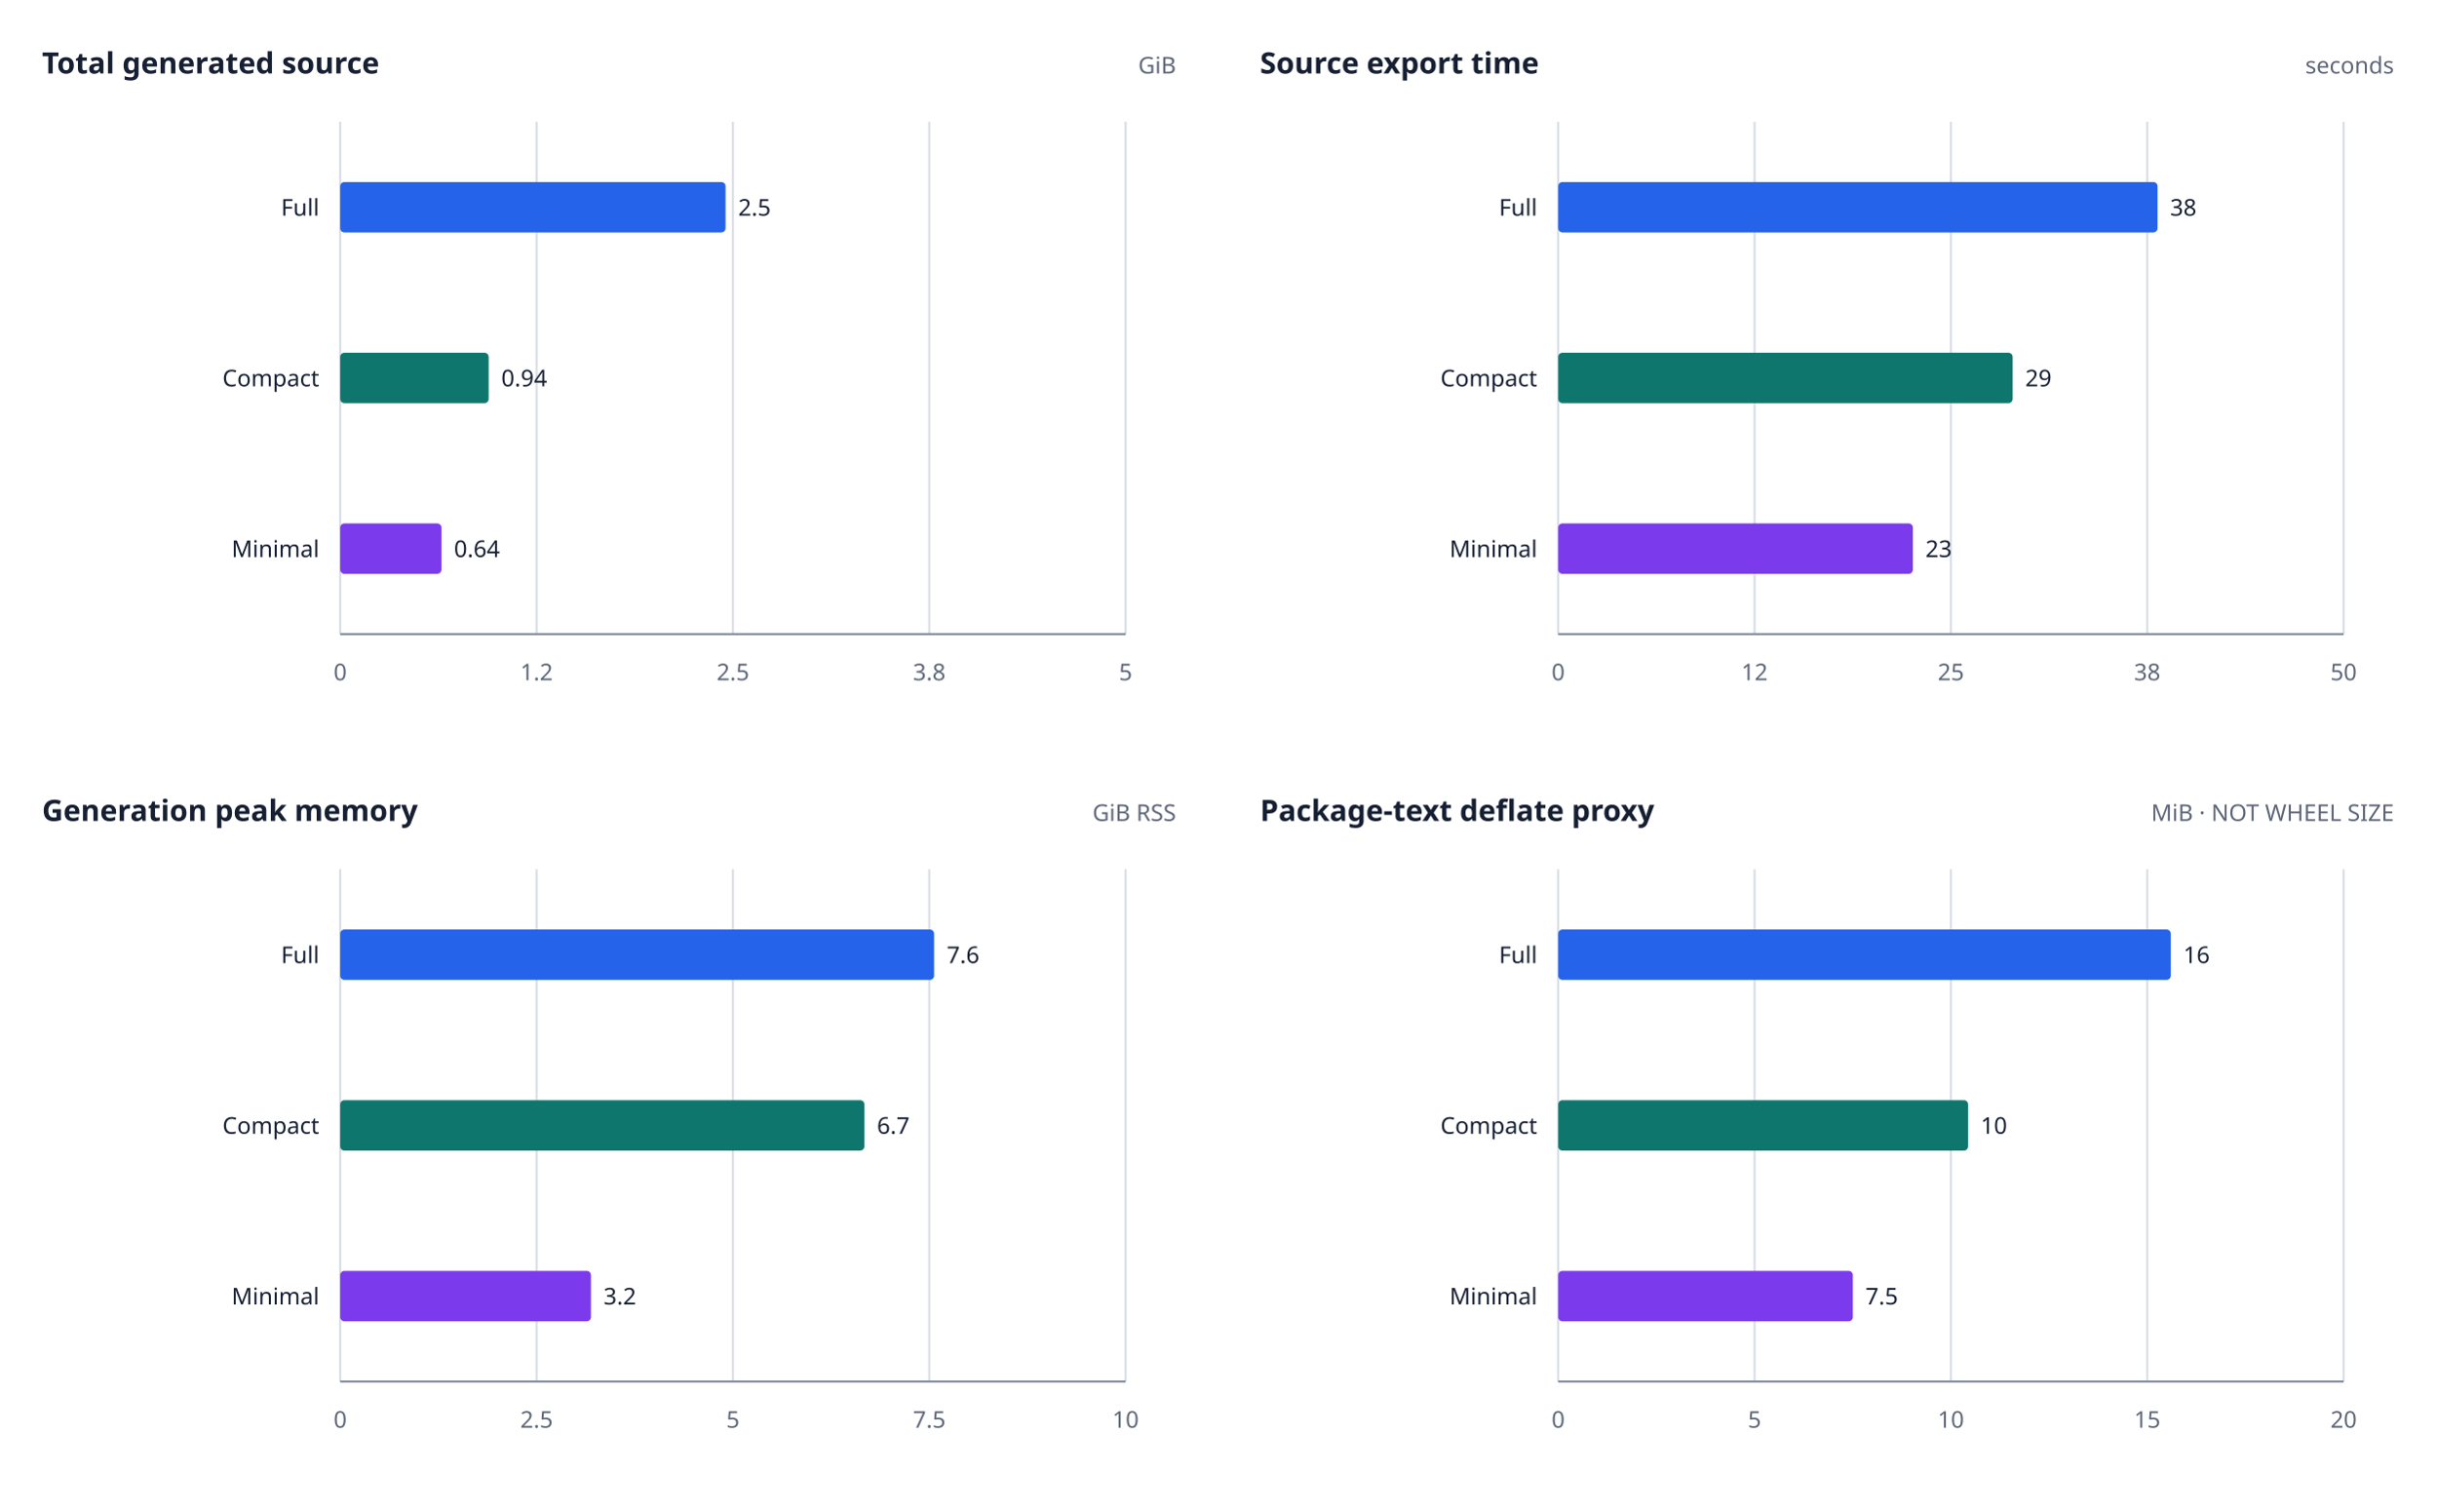
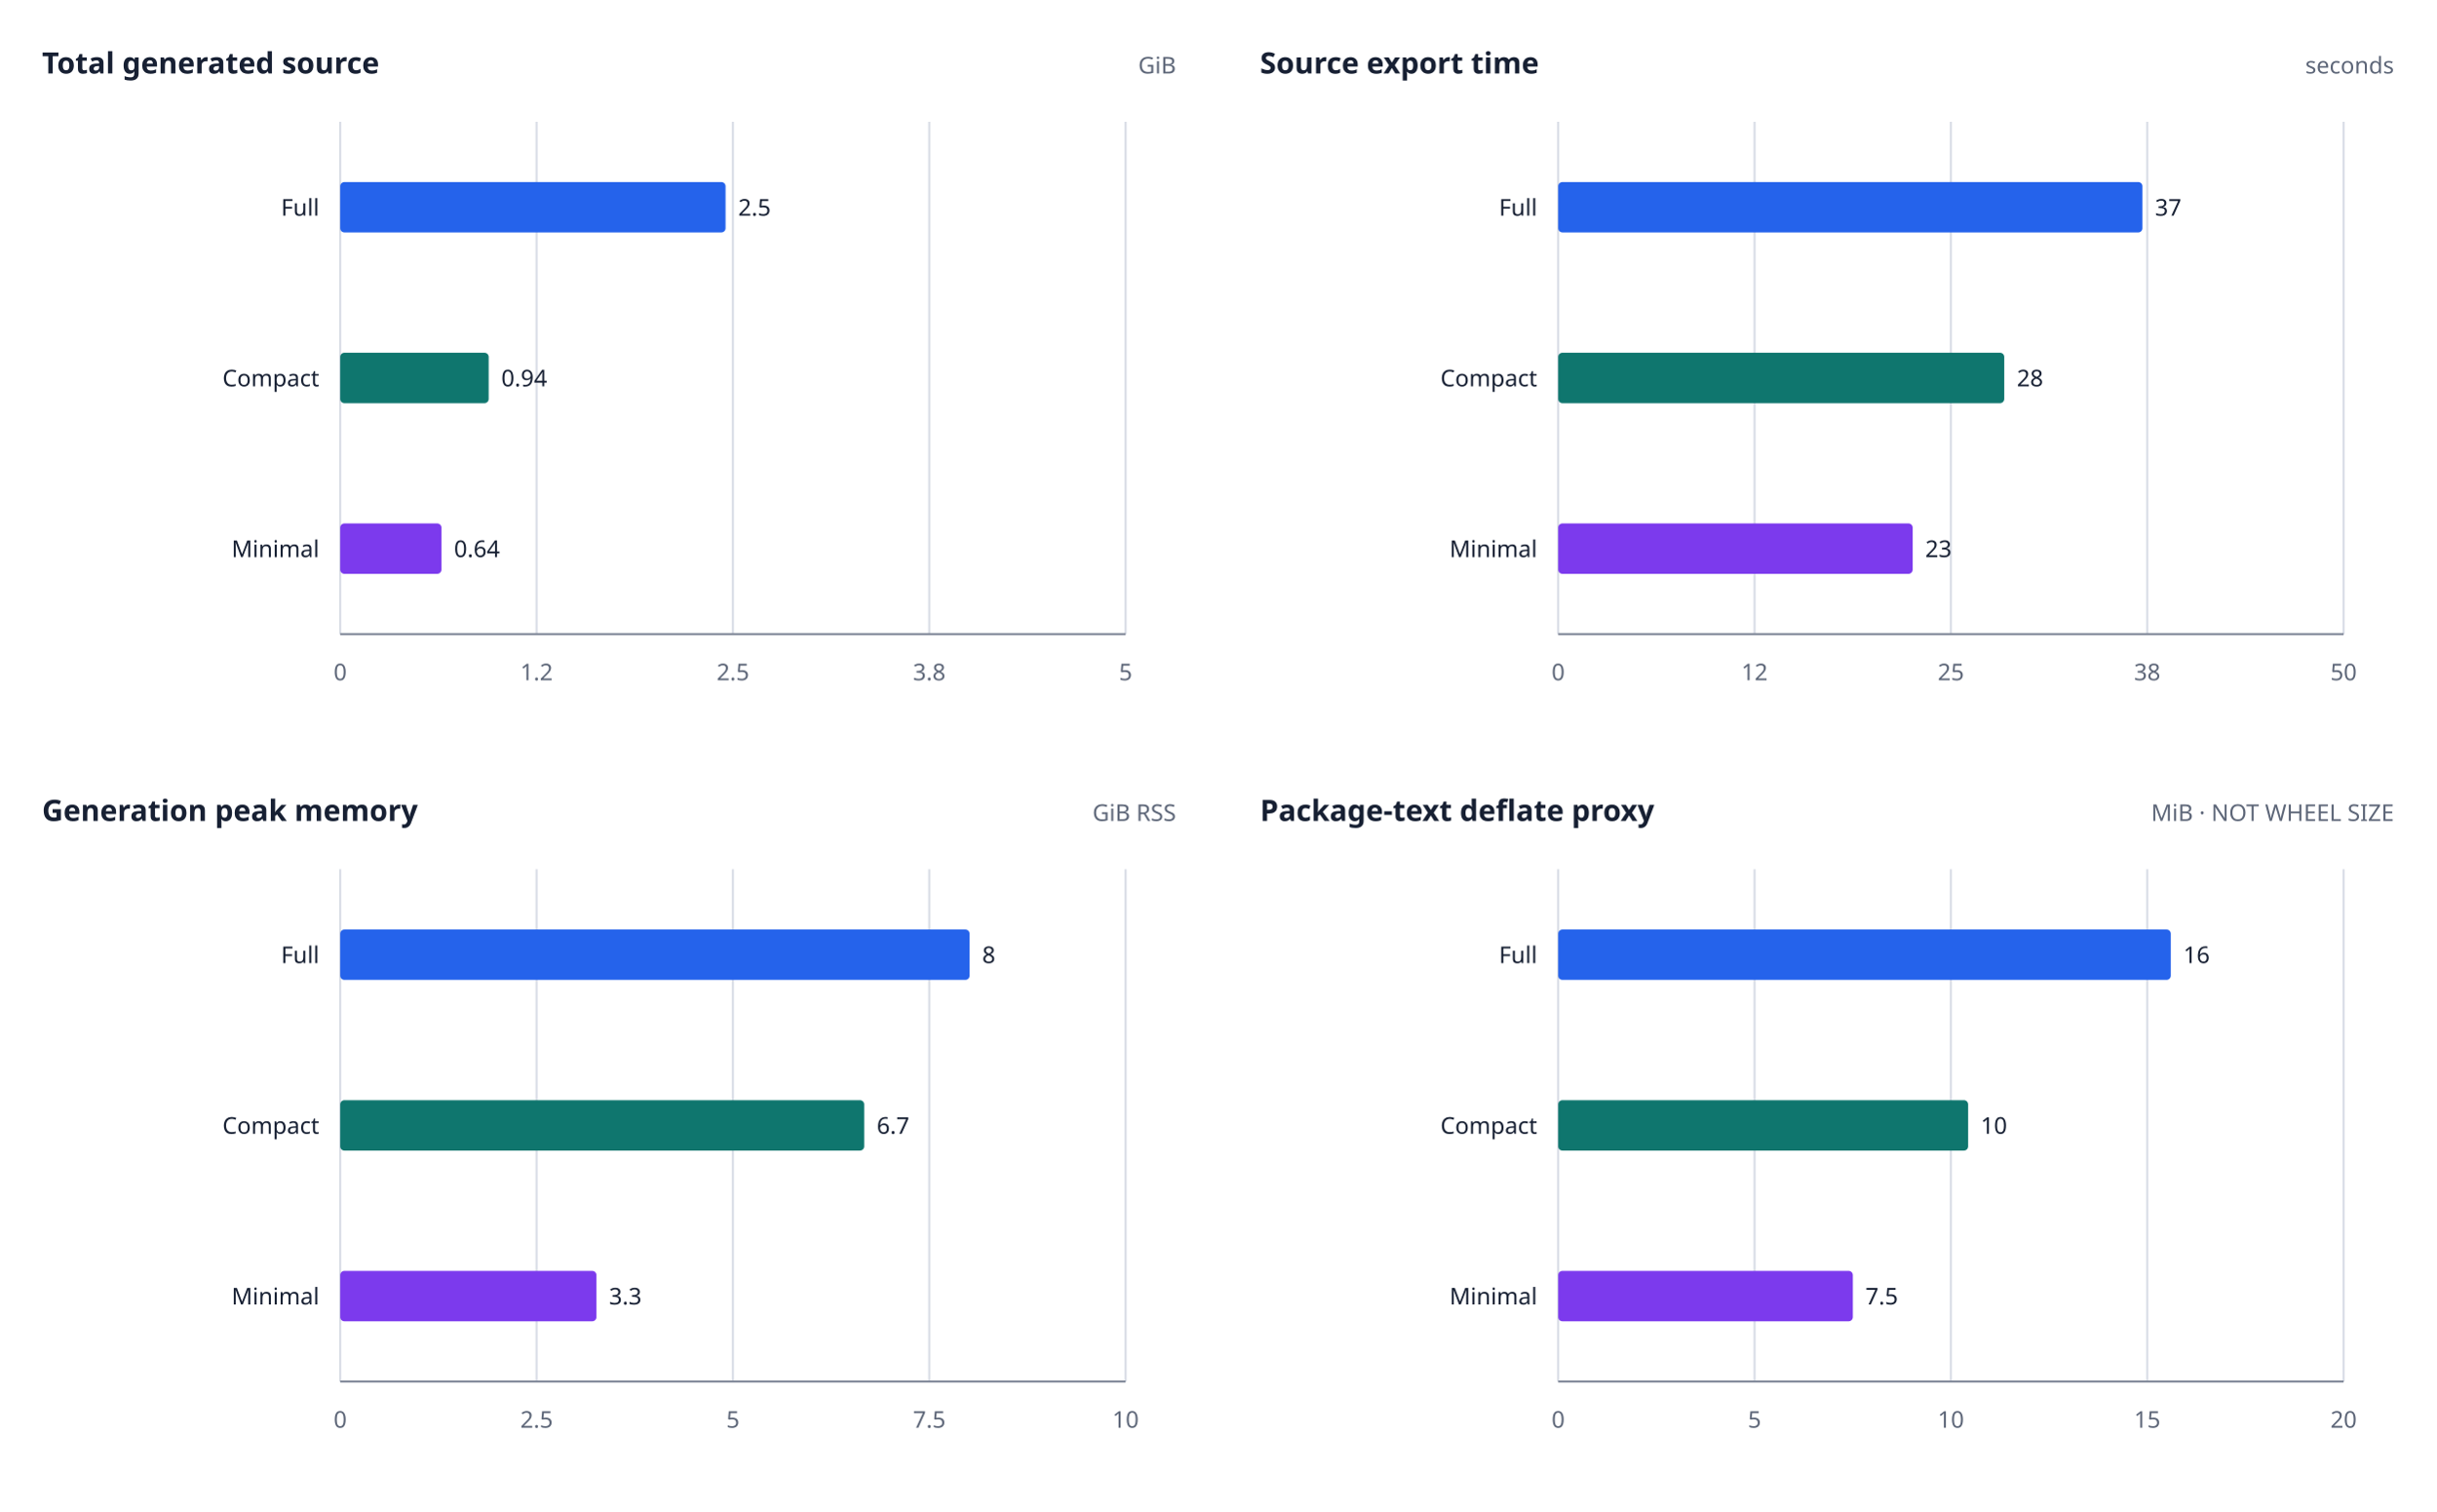
<svg xmlns="http://www.w3.org/2000/svg" viewBox="0 0 1160 720" role="img" aria-labelledby="title description">
  <style>
            :root { color-scheme: light dark; }
            .panel-title, .value-label, .legend { fill: #172033; }
            .panel-title { font: 600 14px system-ui, sans-serif; }
            .unit, .tick { fill: #5d6678; font: 11px system-ui, sans-serif; }
            .legend, .value-label { font: 11px system-ui, sans-serif; }
            .grid { stroke: #d9dde6; stroke-width: 1; }
            .axis { stroke: #838b9b; stroke-width: 1; }
            .series { fill: none; stroke-width: 2.25; stroke-linejoin: round; stroke-linecap: round; }
            .point { stroke-width: 2; }
            .series-a { stroke: #2563eb; }
            .series-b { stroke: #c2410c; }
            .point.series-a { fill: #2563eb; }
            .point.series-b { fill: #c2410c; }
            @media (prefers-color-scheme: dark) {
                .panel-title, .value-label, .legend { fill: #ecf0f7; }
                .unit, .tick { fill: #aab2c2; }
                .grid { stroke: #3b4352; }
                .axis { stroke: #7d8799; }
                .series-a { stroke: #60a5fa; }
                .series-b { stroke: #fb923c; }
                .point.series-a { fill: #60a5fa; }
                .point.series-b { fill: #fb923c; }
            }
        </style>
  <style>
            .bar-label, .bar-value { fill: #172033; font: 11px system-ui, sans-serif; }
            .bar { stroke: none; }
            .profile-0 { fill: #2563eb; }
            .profile-1 { fill: #0f766e; }
            .profile-2 { fill: #7c3aed; }
            .profile-3 { fill: #c2410c; }
            .profile-4 { fill: #be123c; }
            .profile-5 { fill: #4d7c0f; }
            @media (prefers-color-scheme: dark) {
                .bar-label, .bar-value { fill: #ecf0f7; }
                .profile-0 { fill: #60a5fa; }
                .profile-1 { fill: #2dd4bf; }
                .profile-2 { fill: #a78bfa; }
                .profile-3 { fill: #fb923c; }
                .profile-4 { fill: #fb7185; }
                .profile-5 { fill: #a3e635; }
            }
        </style>
  <g class="panel" aria-label="Total generated source">
    <text class="panel-title" x="20.0" y="35.0">Total generated source</text>
    <text class="unit" x="560.0" y="35.0" text-anchor="end">GiB</text>
    <line class="grid" x1="162.0" y1="58.0" x2="162.0" y2="302.0" />
    <text class="tick" x="162.0" y="324.0" text-anchor="middle">0</text>
    <line class="grid" x1="255.5" y1="58.0" x2="255.5" y2="302.0" />
    <text class="tick" x="255.5" y="324.0" text-anchor="middle">1.2</text>
    <line class="grid" x1="349.0" y1="58.0" x2="349.0" y2="302.0" />
    <text class="tick" x="349.0" y="324.0" text-anchor="middle">2.5</text>
    <line class="grid" x1="442.5" y1="58.0" x2="442.5" y2="302.0" />
    <text class="tick" x="442.5" y="324.0" text-anchor="middle">3.8</text>
    <line class="grid" x1="536.0" y1="58.0" x2="536.0" y2="302.0" />
    <text class="tick" x="536.0" y="324.0" text-anchor="middle">5</text>
    <line class="axis" x1="162.0" y1="302.0" x2="536.0" y2="302.0" />
    <text class="bar-label" x="152.0" y="102.7" text-anchor="end">Full</text>
    <rect class="bar profile-0" x="162.0" y="86.7" width="183.5" height="24.0" rx="2" aria-label="Full: 2.5 GiB" />
    <text class="bar-value" x="351.5" y="102.7" text-anchor="start">2.5</text>
    <text class="bar-label" x="152.0" y="184.0" text-anchor="end">Compact</text>
    <rect class="bar profile-1" x="162.0" y="168.0" width="70.7" height="24.0" rx="2" aria-label="Compact: 0.94 GiB" />
    <text class="bar-value" x="238.7" y="184.0" text-anchor="start">0.94</text>
    <text class="bar-label" x="152.0" y="265.3" text-anchor="end">Minimal</text>
    <rect class="bar profile-2" x="162.0" y="249.3" width="48.2" height="24.0" rx="2" aria-label="Minimal: 0.64 GiB" />
    <text class="bar-value" x="216.2" y="265.3" text-anchor="start">0.64</text>
  </g>
  <g class="panel" aria-label="Source export time">
    <text class="panel-title" x="600.0" y="35.0">Source export time</text>
    <text class="unit" x="1140.0" y="35.0" text-anchor="end">seconds</text>
    <line class="grid" x1="742.0" y1="58.0" x2="742.0" y2="302.0" />
    <text class="tick" x="742.0" y="324.0" text-anchor="middle">0</text>
    <line class="grid" x1="835.5" y1="58.0" x2="835.5" y2="302.0" />
    <text class="tick" x="835.5" y="324.0" text-anchor="middle">12</text>
    <line class="grid" x1="929.0" y1="58.0" x2="929.0" y2="302.0" />
    <text class="tick" x="929.0" y="324.0" text-anchor="middle">25</text>
    <line class="grid" x1="1022.5" y1="58.0" x2="1022.5" y2="302.0" />
    <text class="tick" x="1022.5" y="324.0" text-anchor="middle">38</text>
    <line class="grid" x1="1116.0" y1="58.0" x2="1116.0" y2="302.0" />
    <text class="tick" x="1116.0" y="324.0" text-anchor="middle">50</text>
    <line class="axis" x1="742.0" y1="302.0" x2="1116.0" y2="302.0" />
    <text class="bar-label" x="732.0" y="102.7" text-anchor="end">Full</text>
-     <rect class="bar profile-0" x="742.0" y="86.7" width="285.4" height="24.0" rx="2" aria-label="Full: 38 seconds" />
-     <text class="bar-value" x="1033.4" y="102.7" text-anchor="start">38</text>
+     <rect class="bar profile-0" x="742.0" y="86.7" width="278.2" height="24.0" rx="2" aria-label="Full: 37 seconds" />
+     <text class="bar-value" x="1026.2" y="102.7" text-anchor="start">37</text>
    <text class="bar-label" x="732.0" y="184.0" text-anchor="end">Compact</text>
-     <rect class="bar profile-1" x="742.0" y="168.0" width="216.4" height="24.0" rx="2" aria-label="Compact: 29 seconds" />
-     <text class="bar-value" x="964.4" y="184.0" text-anchor="start">29</text>
+     <rect class="bar profile-1" x="742.0" y="168.0" width="212.4" height="24.0" rx="2" aria-label="Compact: 28 seconds" />
+     <text class="bar-value" x="960.4" y="184.0" text-anchor="start">28</text>
    <text class="bar-label" x="732.0" y="265.3" text-anchor="end">Minimal</text>
-     <rect class="bar profile-2" x="742.0" y="249.3" width="168.9" height="24.0" rx="2" aria-label="Minimal: 23 seconds" />
-     <text class="bar-value" x="916.9" y="265.3" text-anchor="start">23</text>
+     <rect class="bar profile-2" x="742.0" y="249.3" width="168.8" height="24.0" rx="2" aria-label="Minimal: 23 seconds" />
+     <text class="bar-value" x="916.8" y="265.3" text-anchor="start">23</text>
  </g>
  <g class="panel" aria-label="Generation peak memory">
    <text class="panel-title" x="20.0" y="391.0">Generation peak memory</text>
    <text class="unit" x="560.0" y="391.0" text-anchor="end">GiB RSS</text>
    <line class="grid" x1="162.0" y1="414.0" x2="162.0" y2="658.0" />
    <text class="tick" x="162.0" y="680.0" text-anchor="middle">0</text>
    <line class="grid" x1="255.5" y1="414.0" x2="255.5" y2="658.0" />
    <text class="tick" x="255.5" y="680.0" text-anchor="middle">2.5</text>
    <line class="grid" x1="349.0" y1="414.0" x2="349.0" y2="658.0" />
    <text class="tick" x="349.0" y="680.0" text-anchor="middle">5</text>
    <line class="grid" x1="442.5" y1="414.0" x2="442.5" y2="658.0" />
    <text class="tick" x="442.5" y="680.0" text-anchor="middle">7.5</text>
    <line class="grid" x1="536.0" y1="414.0" x2="536.0" y2="658.0" />
    <text class="tick" x="536.0" y="680.0" text-anchor="middle">10</text>
    <line class="axis" x1="162.0" y1="658.0" x2="536.0" y2="658.0" />
    <text class="bar-label" x="152.0" y="458.7" text-anchor="end">Full</text>
-     <rect class="bar profile-0" x="162.0" y="442.7" width="282.8" height="24.0" rx="2" aria-label="Full: 7.6 GiB RSS" />
-     <text class="bar-value" x="450.8" y="458.7" text-anchor="start">7.6</text>
+     <rect class="bar profile-0" x="162.0" y="442.7" width="299.7" height="24.0" rx="2" aria-label="Full: 8 GiB RSS" />
+     <text class="bar-value" x="467.7" y="458.7" text-anchor="start">8</text>
    <text class="bar-label" x="152.0" y="540.0" text-anchor="end">Compact</text>
-     <rect class="bar profile-1" x="162.0" y="524.0" width="249.6" height="24.0" rx="2" aria-label="Compact: 6.7 GiB RSS" />
-     <text class="bar-value" x="417.6" y="540.0" text-anchor="start">6.7</text>
+     <rect class="bar profile-1" x="162.0" y="524.0" width="249.5" height="24.0" rx="2" aria-label="Compact: 6.7 GiB RSS" />
+     <text class="bar-value" x="417.5" y="540.0" text-anchor="start">6.7</text>
    <text class="bar-label" x="152.0" y="621.3" text-anchor="end">Minimal</text>
-     <rect class="bar profile-2" x="162.0" y="605.3" width="119.4" height="24.0" rx="2" aria-label="Minimal: 3.2 GiB RSS" />
-     <text class="bar-value" x="287.4" y="621.3" text-anchor="start">3.2</text>
+     <rect class="bar profile-2" x="162.0" y="605.3" width="122.0" height="24.0" rx="2" aria-label="Minimal: 3.3 GiB RSS" />
+     <text class="bar-value" x="290.0" y="621.3" text-anchor="start">3.3</text>
  </g>
  <g class="panel" aria-label="Package-text deflate proxy">
    <text class="panel-title" x="600.0" y="391.0">Package-text deflate proxy</text>
    <text class="unit" x="1140.0" y="391.0" text-anchor="end">MiB · NOT WHEEL SIZE</text>
    <line class="grid" x1="742.0" y1="414.0" x2="742.0" y2="658.0" />
    <text class="tick" x="742.0" y="680.0" text-anchor="middle">0</text>
    <line class="grid" x1="835.5" y1="414.0" x2="835.5" y2="658.0" />
    <text class="tick" x="835.5" y="680.0" text-anchor="middle">5</text>
    <line class="grid" x1="929.0" y1="414.0" x2="929.0" y2="658.0" />
    <text class="tick" x="929.0" y="680.0" text-anchor="middle">10</text>
    <line class="grid" x1="1022.5" y1="414.0" x2="1022.5" y2="658.0" />
    <text class="tick" x="1022.5" y="680.0" text-anchor="middle">15</text>
    <line class="grid" x1="1116.0" y1="414.0" x2="1116.0" y2="658.0" />
    <text class="tick" x="1116.0" y="680.0" text-anchor="middle">20</text>
    <line class="axis" x1="742.0" y1="658.0" x2="1116.0" y2="658.0" />
    <text class="bar-label" x="732.0" y="458.7" text-anchor="end">Full</text>
    <rect class="bar profile-0" x="742.0" y="442.7" width="291.7" height="24.0" rx="2" aria-label="Full: 16 MiB · NOT WHEEL SIZE" />
    <text class="bar-value" x="1039.7" y="458.7" text-anchor="start">16</text>
    <text class="bar-label" x="732.0" y="540.0" text-anchor="end">Compact</text>
    <rect class="bar profile-1" x="742.0" y="524.0" width="195.2" height="24.0" rx="2" aria-label="Compact: 10 MiB · NOT WHEEL SIZE" />
    <text class="bar-value" x="943.2" y="540.0" text-anchor="start">10</text>
    <text class="bar-label" x="732.0" y="621.3" text-anchor="end">Minimal</text>
    <rect class="bar profile-2" x="742.0" y="605.3" width="140.3" height="24.0" rx="2" aria-label="Minimal: 7.5 MiB · NOT WHEEL SIZE" />
    <text class="bar-value" x="888.3" y="621.3" text-anchor="start">7.5</text>
  </g>
</svg>
